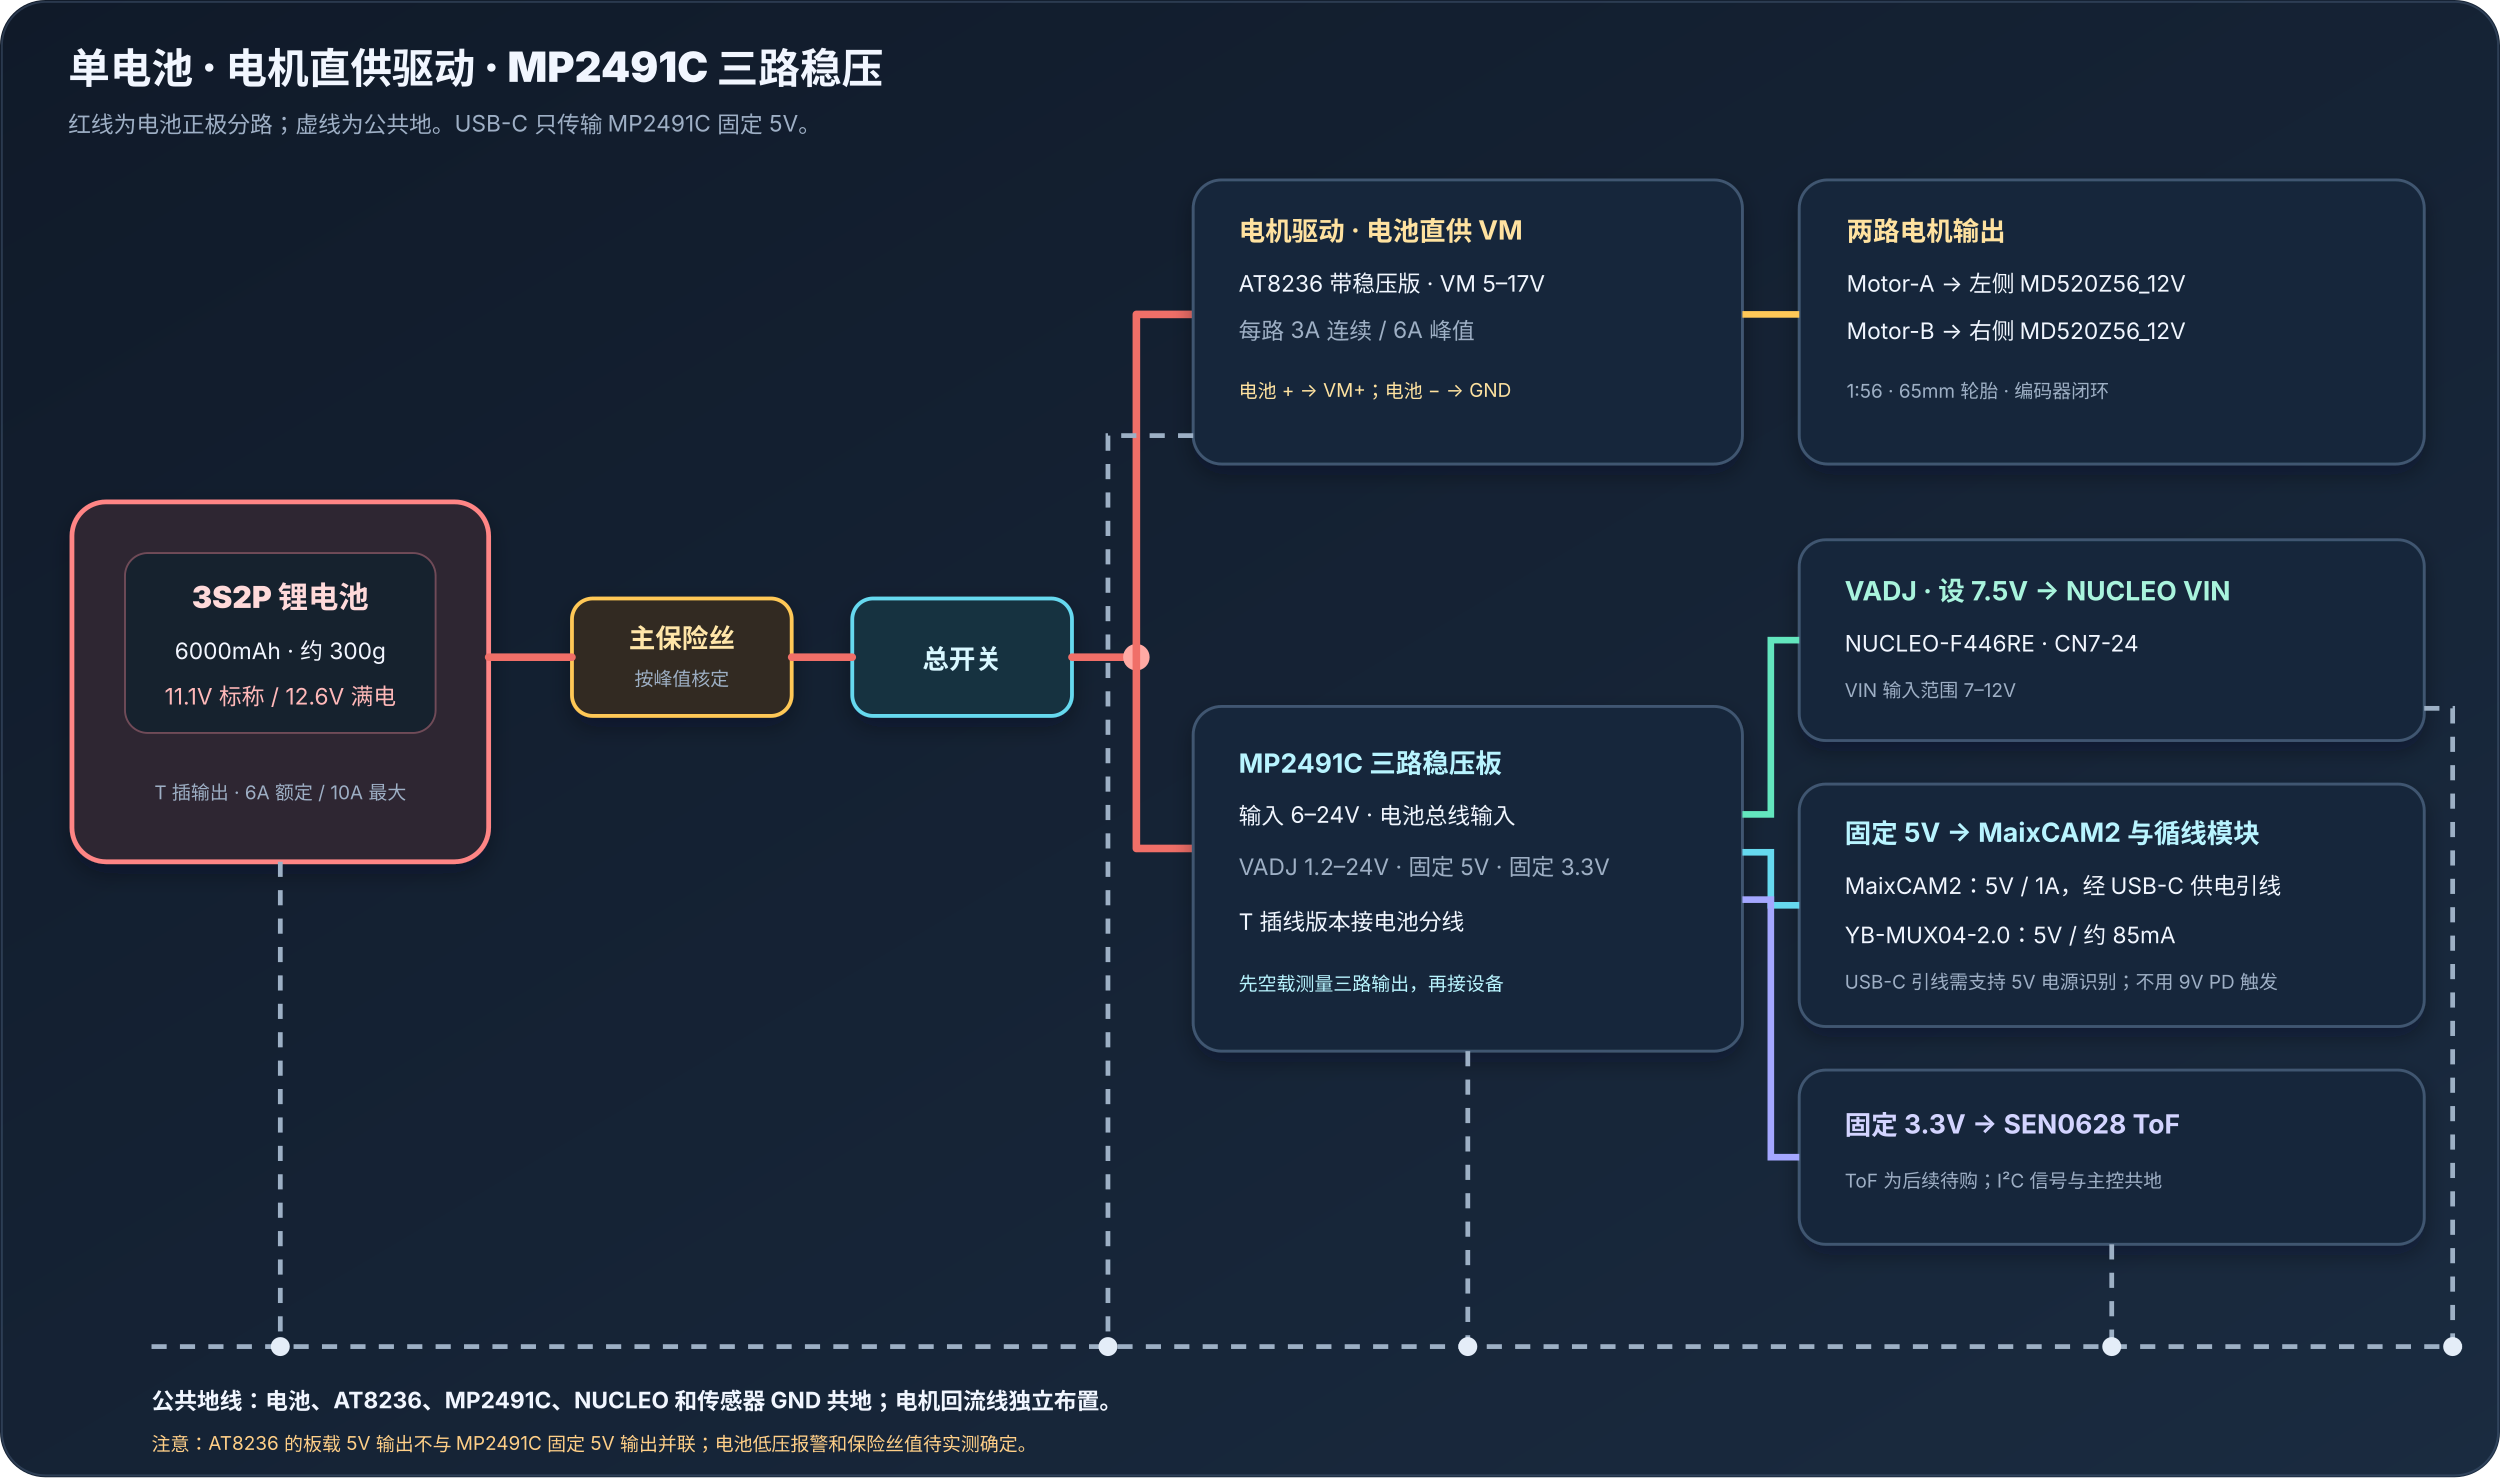
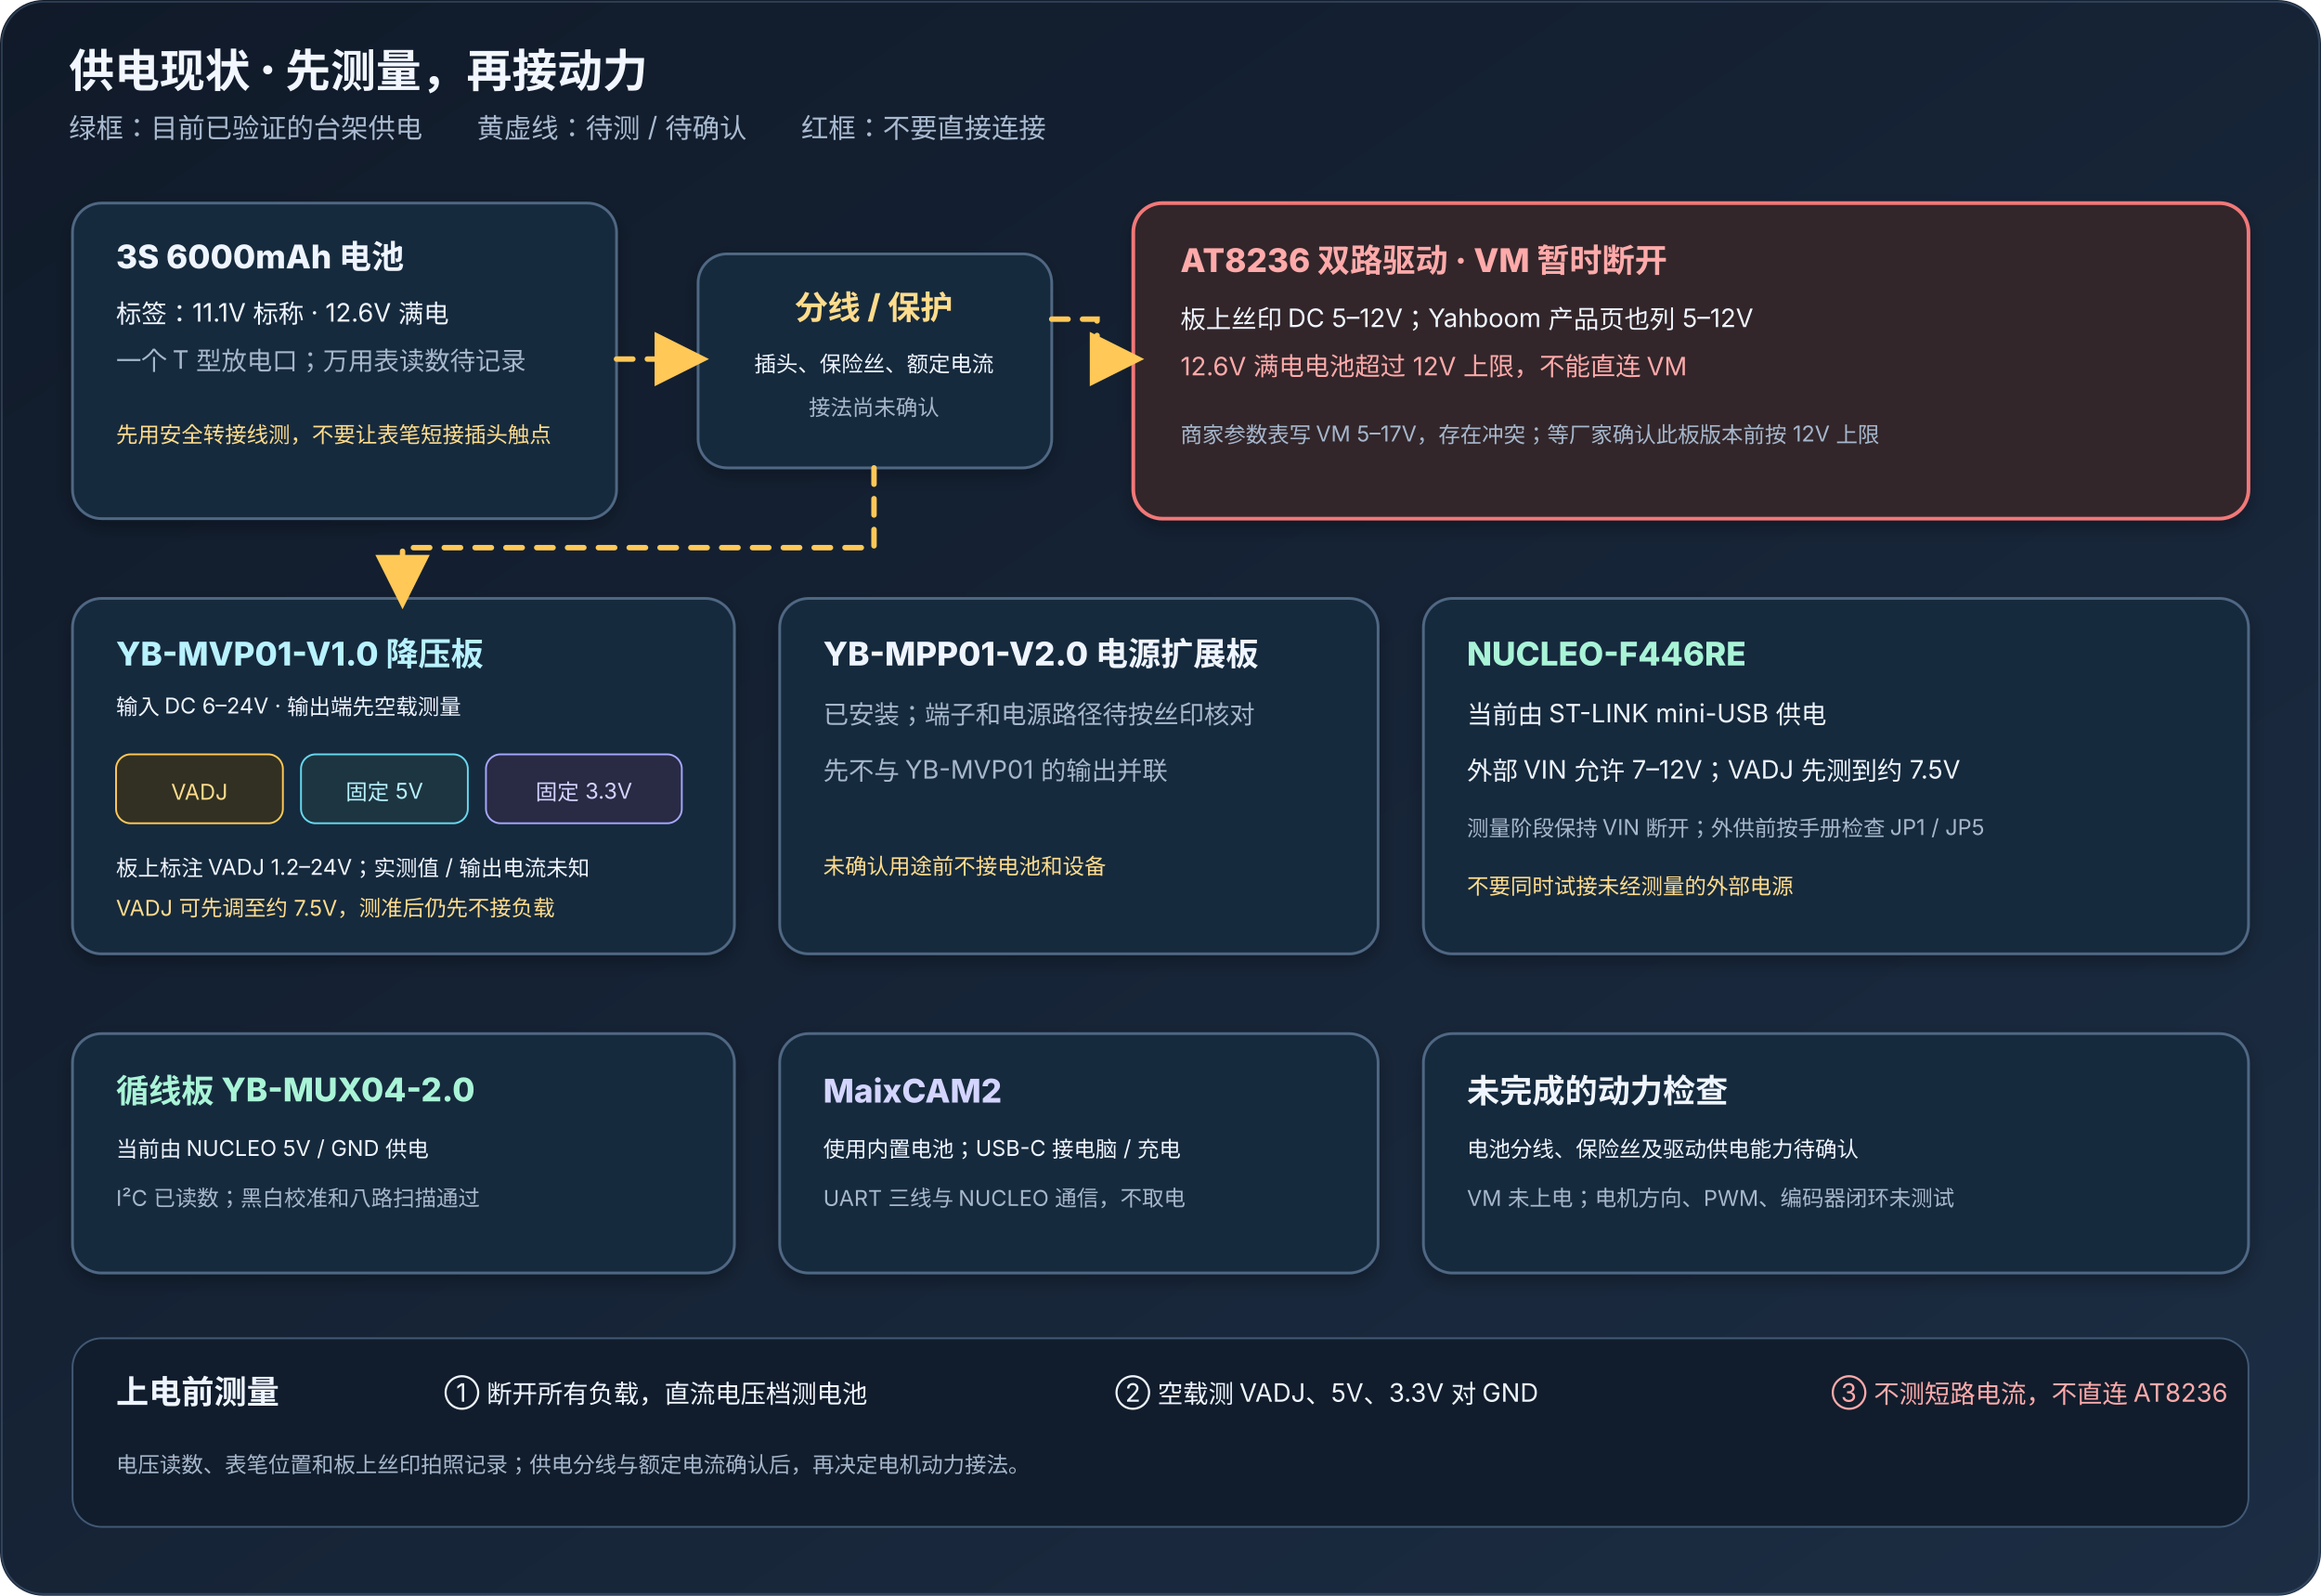
- <svg xmlns="http://www.w3.org/2000/svg" viewBox="0 0 1320 780" role="img" aria-labelledby="title desc">
+ <svg xmlns="http://www.w3.org/2000/svg" viewBox="0 0 1280 880" role="img" aria-labelledby="title desc">
  <defs>
-     <linearGradient id="pbg" x1="0" y1="0" x2="1" y2="1">
+     <linearGradient id="bg" x1="0" y1="0" x2="1" y2="1">
      <stop stop-color="#101a29" />
-       <stop offset="1" stop-color="#1a2b40" />
+       <stop offset="1" stop-color="#1c2d43" />
    </linearGradient>
-     <filter id="pshadow" x="-20%" y="-20%" width="140%" height="150%">
-       <feDropShadow dx="0" dy="5" stdDeviation="6" flood-color="#030812" flood-opacity=".34" />
+     <filter id="shadow" x="-15%" y="-15%" width="130%" height="140%">
+       <feDropShadow dx="0" dy="4" stdDeviation="5" flood-color="#030812" flood-opacity=".3" />
    </filter>
    <style>
      text{font-family:-apple-system,BlinkMacSystemFont,"PingFang SC","Microsoft YaHei",sans-serif}
-       .white{fill:#f1f6ff}.muted{fill:#9eafc5}.small{font-size:12px}.label{font-size:14px;font-weight:750}
-       .tiny{font-size:10px}.wire{fill:none;stroke:#f06f68;stroke-width:4;stroke-linecap:round;stroke-linejoin:round}
-       .gnd{fill:none;stroke:#9db0c5;stroke-width:2.5;stroke-dasharray:8 7}
-       .box{fill:#17283b;stroke:#405671;stroke-width:1.5}
+       .title{fill:#f1f6ff;font-size:25px;font-weight:850}.subtitle{fill:#a9bad0;font-size:15px}
+       .head{font-size:18px;font-weight:800}.body{font-size:14px}.small{font-size:12px}.tiny{font-size:11px}
+       .white{fill:#eff5ff}.muted{fill:#a6b7cc}.amber{fill:#ffdc8c}.cyan{fill:#b8f2ff}.green{fill:#a9f4d7}.red{fill:#ffaaaa}
+       .box{fill:#18293d;stroke:#506783;stroke-width:1.5}.warnbox{fill:#30252c;stroke:#f27878;stroke-width:2}
+       .line-pending{fill:none;stroke:#ffc857;stroke-width:3;stroke-dasharray:9 8;stroke-linecap:round}
+       .line-now{fill:none;stroke:#63e6be;stroke-width:3.5;stroke-linecap:round}
    </style>
+     <marker id="arrowAmber" markerWidth="10" markerHeight="10" refX="8" refY="5" orient="auto">
+       <path d="M0 0L10 5L0 10Z" fill="#ffc857" />
+     </marker>
+     <marker id="arrowGreen" markerWidth="10" markerHeight="10" refX="8" refY="5" orient="auto">
+       <path d="M0 0L10 5L0 10Z" fill="#63e6be" />
+     </marker>
  </defs>
-   <rect width="1320" height="780" rx="24" fill="url(#pbg)" />
-   <rect x="1" y="1" width="1318" height="778" rx="23" fill="none" stroke="#5c7593" stroke-opacity=".34" />
-   <text x="36" y="44" class="white" font-size="22" font-weight="850">单电池 · 电机直供驱动 · MP2491C 三路稳压</text>
-   <text x="36" y="70" class="muted small">红线为电池正极分路；虚线为公共地。USB-C 只传输 MP2491C 固定 5V。</text>
-   <g filter="url(#pshadow)">
-     <rect x="38" y="265" width="220" height="190" rx="18" fill="#2d2632" stroke="#ff8585" stroke-width="2.5" />
-     <rect x="66" y="292" width="164" height="95" rx="12" fill="#17202d" stroke="#704b58" />
-     <text x="148" y="321" text-anchor="middle" fill="#ffdada" font-size="16" font-weight="850">3S2P 锂电池</text>
-     <text x="148" y="348" text-anchor="middle" class="white small">6000mAh · 约 300g</text>
-     <text x="148" y="372" text-anchor="middle" fill="#ffb9b9" class="small">11.1V 标称 / 12.6V 满电</text>
-     <text x="148" y="422" text-anchor="middle" class="muted tiny">T 插输出 · 6A 额定 / 10A 最大</text>
-     <rect x="302" y="316" width="116" height="62" rx="11" fill="#302a20" stroke="#ffc857" stroke-width="2" />
-     <text x="360" y="342" text-anchor="middle" fill="#ffe5a8" class="label">主保险丝</text>
-     <text x="360" y="362" text-anchor="middle" class="muted tiny">按峰值核定</text>
-     <rect x="450" y="316" width="116" height="62" rx="11" fill="#183041" stroke="#66d9ef" stroke-width="2" />
-     <text x="508" y="353" text-anchor="middle" fill="#d8f8ff" class="label">总开关</text>
+   <rect width="1280" height="880" rx="24" fill="url(#bg)" />
+   <rect x="1" y="1" width="1278" height="878" rx="23" fill="none" stroke="#5c7593" stroke-opacity=".38" />
+   <text x="38" y="48" class="title">供电现状 · 先测量，再接动力</text>
+   <text x="38" y="76" class="subtitle">绿框：目前已验证的台架供电　　黄虚线：待测 / 待确认　　红框：不要直接连接</text>
+   <g filter="url(#shadow)">
+     <rect x="40" y="112" width="300" height="174" rx="16" class="box" stroke="#f27878" />
+     <rect x="385" y="140" width="195" height="118" rx="16" class="box" stroke="#ffc857" />
+     <rect x="625" y="112" width="615" height="174" rx="16" class="warnbox" />
+     <rect x="40" y="330" width="365" height="196" rx="16" class="box" stroke="#67d8ef" />
+     <rect x="430" y="330" width="330" height="196" rx="16" class="box" stroke="#8ea8c3" />
+     <rect x="785" y="330" width="455" height="196" rx="16" class="box" stroke="#63e6be" />
+     <rect x="40" y="570" width="365" height="132" rx="16" class="box" stroke="#63e6be" />
+     <rect x="430" y="570" width="330" height="132" rx="16" class="box" stroke="#a4a7ff" />
+     <rect x="785" y="570" width="455" height="132" rx="16" class="box" stroke="#8298b2" />
  </g>
-   <path d="M258 347H302M418 347H450M566 347H600" class="wire" />
-   <circle cx="600" cy="347" r="7" fill="#ffaaa4" />
-   <path d="M600 347V166H630M600 347V448H630" class="wire" />
-   <g filter="url(#pshadow)">
-     <rect x="630" y="95" width="290" height="150" rx="15" class="box" stroke="#ffc857" />
-     <text x="654" y="127" fill="#ffe2a0" class="label">电机驱动 · 电池直供 VM</text>
-     <text x="654" y="154" class="white small">AT8236 带稳压版 · VM 5–17V</text>
-     <text x="654" y="179" class="muted small">每路 3A 连续 / 6A 峰值</text>
-     <text x="654" y="210" fill="#ffe2a0" class="tiny">电池 + → VM+；电池 − → GND</text>
-     <rect x="950" y="95" width="330" height="150" rx="15" class="box" stroke="#ffc857" />
-     <text x="975" y="127" fill="#ffe2a0" class="label">两路电机输出</text>
-     <text x="975" y="154" class="white small">Motor-A → 左侧 MD520Z56_12V</text>
-     <text x="975" y="179" class="white small">Motor-B → 右侧 MD520Z56_12V</text>
-     <text x="975" y="210" class="muted tiny">1:56 · 65mm 轮胎 · 编码器闭环</text>
-   </g>
-   <path d="M920 166H950" fill="none" stroke="#ffc857" stroke-width="3.5" />
-   <g filter="url(#pshadow)">
-     <rect x="630" y="373" width="290" height="182" rx="15" class="box" stroke="#66d9ef" />
-     <text x="654" y="408" fill="#b8f4ff" class="label">MP2491C 三路稳压板</text>
-     <text x="654" y="435" class="white small">输入 6–24V · 电池总线输入</text>
-     <text x="654" y="462" class="muted small">VADJ 1.2–24V · 固定 5V · 固定 3.3V</text>
-     <text x="654" y="491" class="white small">T 插线版本接电池分线</text>
-     <text x="654" y="523" fill="#b8f4ff" class="tiny">先空载测量三路输出，再接设备</text>
-     <rect x="950" y="285" width="330" height="106" rx="14" class="box" stroke="#63e6be" />
-     <rect x="950" y="414" width="330" height="128" rx="14" class="box" stroke="#66d9ef" />
-     <rect x="950" y="565" width="330" height="92" rx="14" class="box" stroke="#a4a7ff" />
-   </g>
-   <path d="M920 430H935V338H950" fill="none" stroke="#63e6be" stroke-width="3.5" />
-   <path d="M920 450H935V478H950" fill="none" stroke="#66d9ef" stroke-width="3.5" />
-   <path d="M920 475H935V611H950" fill="none" stroke="#a4a7ff" stroke-width="3.5" />
-   <text x="974" y="317" fill="#a9f4dd" class="label">VADJ · 设 7.5V → NUCLEO VIN</text>
-   <text x="974" y="344" class="white small">NUCLEO-F446RE · CN7-24</text>
-   <text x="974" y="368" class="muted tiny">VIN 输入范围 7–12V</text>
-   <text x="974" y="445" fill="#b8f4ff" class="label">固定 5V → MaixCAM2 与循线模块</text>
-   <text x="974" y="472" class="white small">MaixCAM2：5V / 1A，经 USB-C 供电引线</text>
-   <text x="974" y="498" class="white small">YB-MUX04-2.0：5V / 约 85mA</text>
-   <text x="974" y="522" class="muted tiny">USB-C 引线需支持 5V 电源识别；不用 9V PD 触发</text>
-   <text x="974" y="599" fill="#d3d4ff" class="label">固定 3.3V → SEN0628 ToF</text>
-   <text x="974" y="627" class="muted tiny">ToF 为后续待购；I²C 信号与主控共地</text>
-   <path d="M80 711H1300" class="gnd" />
-   <path d="M148 455V711M630 230H585V711M775 555V711M1115 657V711M1280 374H1295V711" class="gnd" />
-   <circle cx="148" cy="711" r="5" fill="#e4edf8" />
-   <circle cx="585" cy="711" r="5" fill="#e4edf8" />
-   <circle cx="775" cy="711" r="5" fill="#e4edf8" />
-   <circle cx="1115" cy="711" r="5" fill="#e4edf8" />
-   <circle cx="1295" cy="711" r="5" fill="#e4edf8" />
-   <text x="80" y="744" class="white small" font-weight="750">公共地线：电池、AT8236、MP2491C、NUCLEO 和传感器 GND 共地；电机回流线独立布置。</text>
-   <text x="80" y="766" fill="#ffcf87" class="tiny">注意：AT8236 的板载 5V 输出不与 MP2491C 固定 5V 输出并联；电池低压报警和保险丝值待实测确定。</text>
+   <text x="64" y="148" class="head white">3S 6000mAh 电池</text>
+   <text x="64" y="178" class="body white">标签：11.1V 标称 · 12.6V 满电</text>
+   <text x="64" y="204" class="body muted">一个 T 型放电口；万用表读数待记录</text>
+   <text x="64" y="244" class="small amber">先用安全转接线测，不要让表笔短接插头触点</text>
+   <text x="482" y="176" text-anchor="middle" class="head amber">分线 / 保护</text>
+   <text x="482" y="205" text-anchor="middle" class="small white">插头、保险丝、额定电流</text>
+   <text x="482" y="229" text-anchor="middle" class="small muted">接法尚未确认</text>
+   <text x="651" y="150" class="head red">AT8236 双路驱动 · VM 暂时断开</text>
+   <text x="651" y="181" class="body white">板上丝印 DC 5–12V；Yahboom 产品页也列 5–12V</text>
+   <text x="651" y="207" class="body red">12.6V 满电电池超过 12V 上限，不能直连 VM</text>
+   <text x="651" y="244" class="small muted">商家参数表写 VM 5–17V，存在冲突；等厂家确认此板版本前按 12V 上限</text>
+   <path d="M340 198H385" class="line-pending" marker-end="url(#arrowAmber)" />
+   <path d="M580 176H605V198H625" class="line-pending" marker-end="url(#arrowAmber)" />
+   <path d="M482 258V302H222V330" class="line-pending" marker-end="url(#arrowAmber)" />
+   <text x="64" y="367" class="head cyan">YB-MVP01-V1.0 降压板</text>
+   <text x="64" y="394" class="small white">输入 DC 6–24V · 输出端先空载测量</text>
+   <rect x="64" y="416" width="92" height="38" rx="8" fill="#313022" stroke="#ffc857" />
+   <rect x="166" y="416" width="92" height="38" rx="8" fill="#1d3541" stroke="#66d9ef" />
+   <rect x="268" y="416" width="108" height="38" rx="8" fill="#292a43" stroke="#a4a7ff" />
+   <text x="110" y="441" text-anchor="middle" class="small amber">VADJ</text>
+   <text x="212" y="441" text-anchor="middle" class="small cyan">固定 5V</text>
+   <text x="322" y="441" text-anchor="middle" class="small" fill="#d3d4ff">固定 3.3V</text>
+   <text x="64" y="483" class="small white">板上标注 VADJ 1.2–24V；实测值 / 输出电流未知</text>
+   <text x="64" y="505" class="small amber">VADJ 可先调至约 7.5V，测准后仍先不接负载</text>
+   <text x="454" y="367" class="head white">YB-MPP01-V2.0 电源扩展板</text>
+   <text x="454" y="399" class="body muted">已安装；端子和电源路径待按丝印核对</text>
+   <text x="454" y="430" class="body muted">先不与 YB-MVP01 的输出并联</text>
+   <text x="454" y="482" class="small amber">未确认用途前不接电池和设备</text>
+   <text x="809" y="367" class="head green">NUCLEO-F446RE</text>
+   <text x="809" y="399" class="body white">当前由 ST-LINK mini-USB 供电</text>
+   <text x="809" y="430" class="body white">外部 VIN 允许 7–12V；VADJ 先测到约 7.5V</text>
+   <text x="809" y="461" class="small muted">测量阶段保持 VIN 断开；外供前按手册检查 JP1 / JP5</text>
+   <text x="809" y="493" class="small amber">不要同时试接未经测量的外部电源</text>
+   <text x="64" y="608" class="head green">循线板 YB-MUX04-2.0</text>
+   <text x="64" y="638" class="small white">当前由 NUCLEO 5V / GND 供电</text>
+   <text x="64" y="665" class="small muted">I²C 已读数；黑白校准和八路扫描通过</text>
+   <text x="454" y="608" class="head" fill="#d4d5ff">MaixCAM2</text>
+   <text x="454" y="638" class="small white">使用内置电池；USB-C 接电脑 / 充电</text>
+   <text x="454" y="665" class="small muted">UART 三线与 NUCLEO 通信，不取电</text>
+   <text x="809" y="608" class="head white">未完成的动力检查</text>
+   <text x="809" y="638" class="small white">电池分线、保险丝及驱动供电能力待确认</text>
+   <text x="809" y="665" class="small muted">VM 未上电；电机方向、PWM、编码器闭环未测试</text>
+   <rect x="40" y="738" width="1200" height="104" rx="16" fill="#111d2c" stroke="#415975" />
+   <text x="64" y="774" class="head white">上电前测量</text>
+   <text x="245" y="773" class="body white">① 断开所有负载，直流电压档测电池</text>
+   <text x="615" y="773" class="body white">② 空载测 VADJ、5V、3.3V 对 GND</text>
+   <text x="1010" y="773" class="body red">③ 不测短路电流，不直连 AT8236</text>
+   <text x="64" y="812" class="small muted">电压读数、表笔位置和板上丝印拍照记录；供电分线与额定电流确认后，再决定电机动力接法。</text>
</svg>
